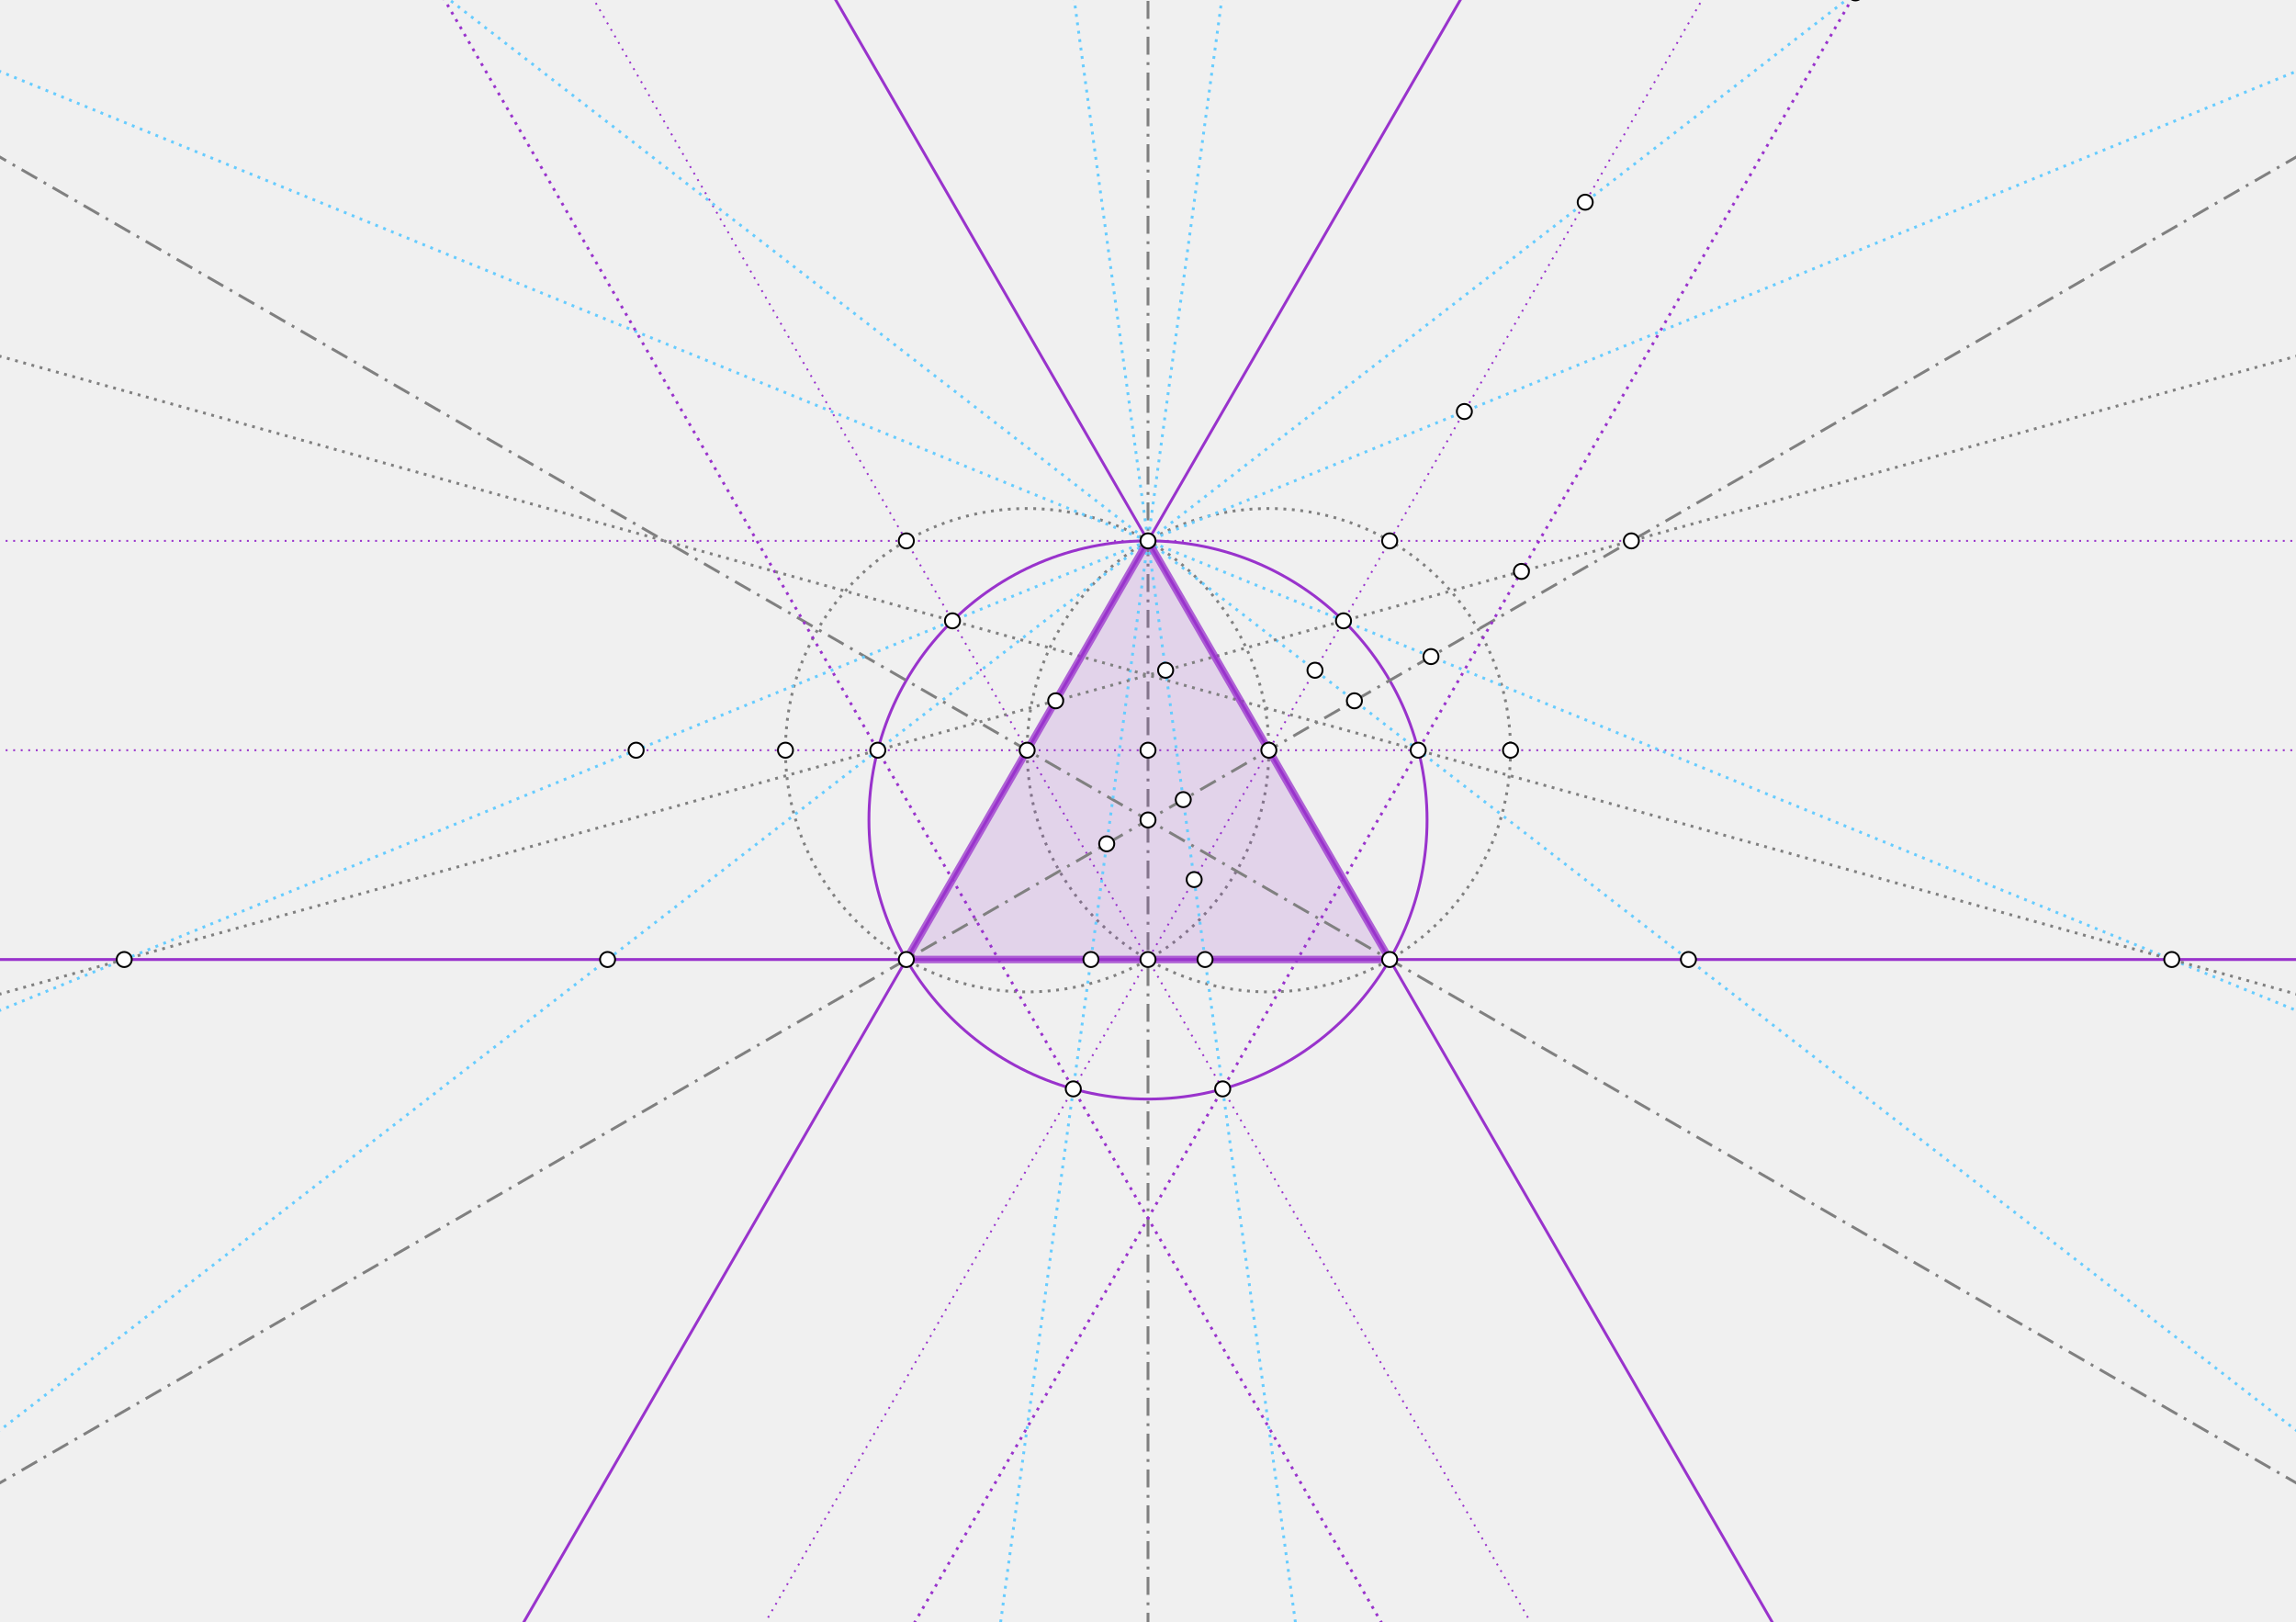
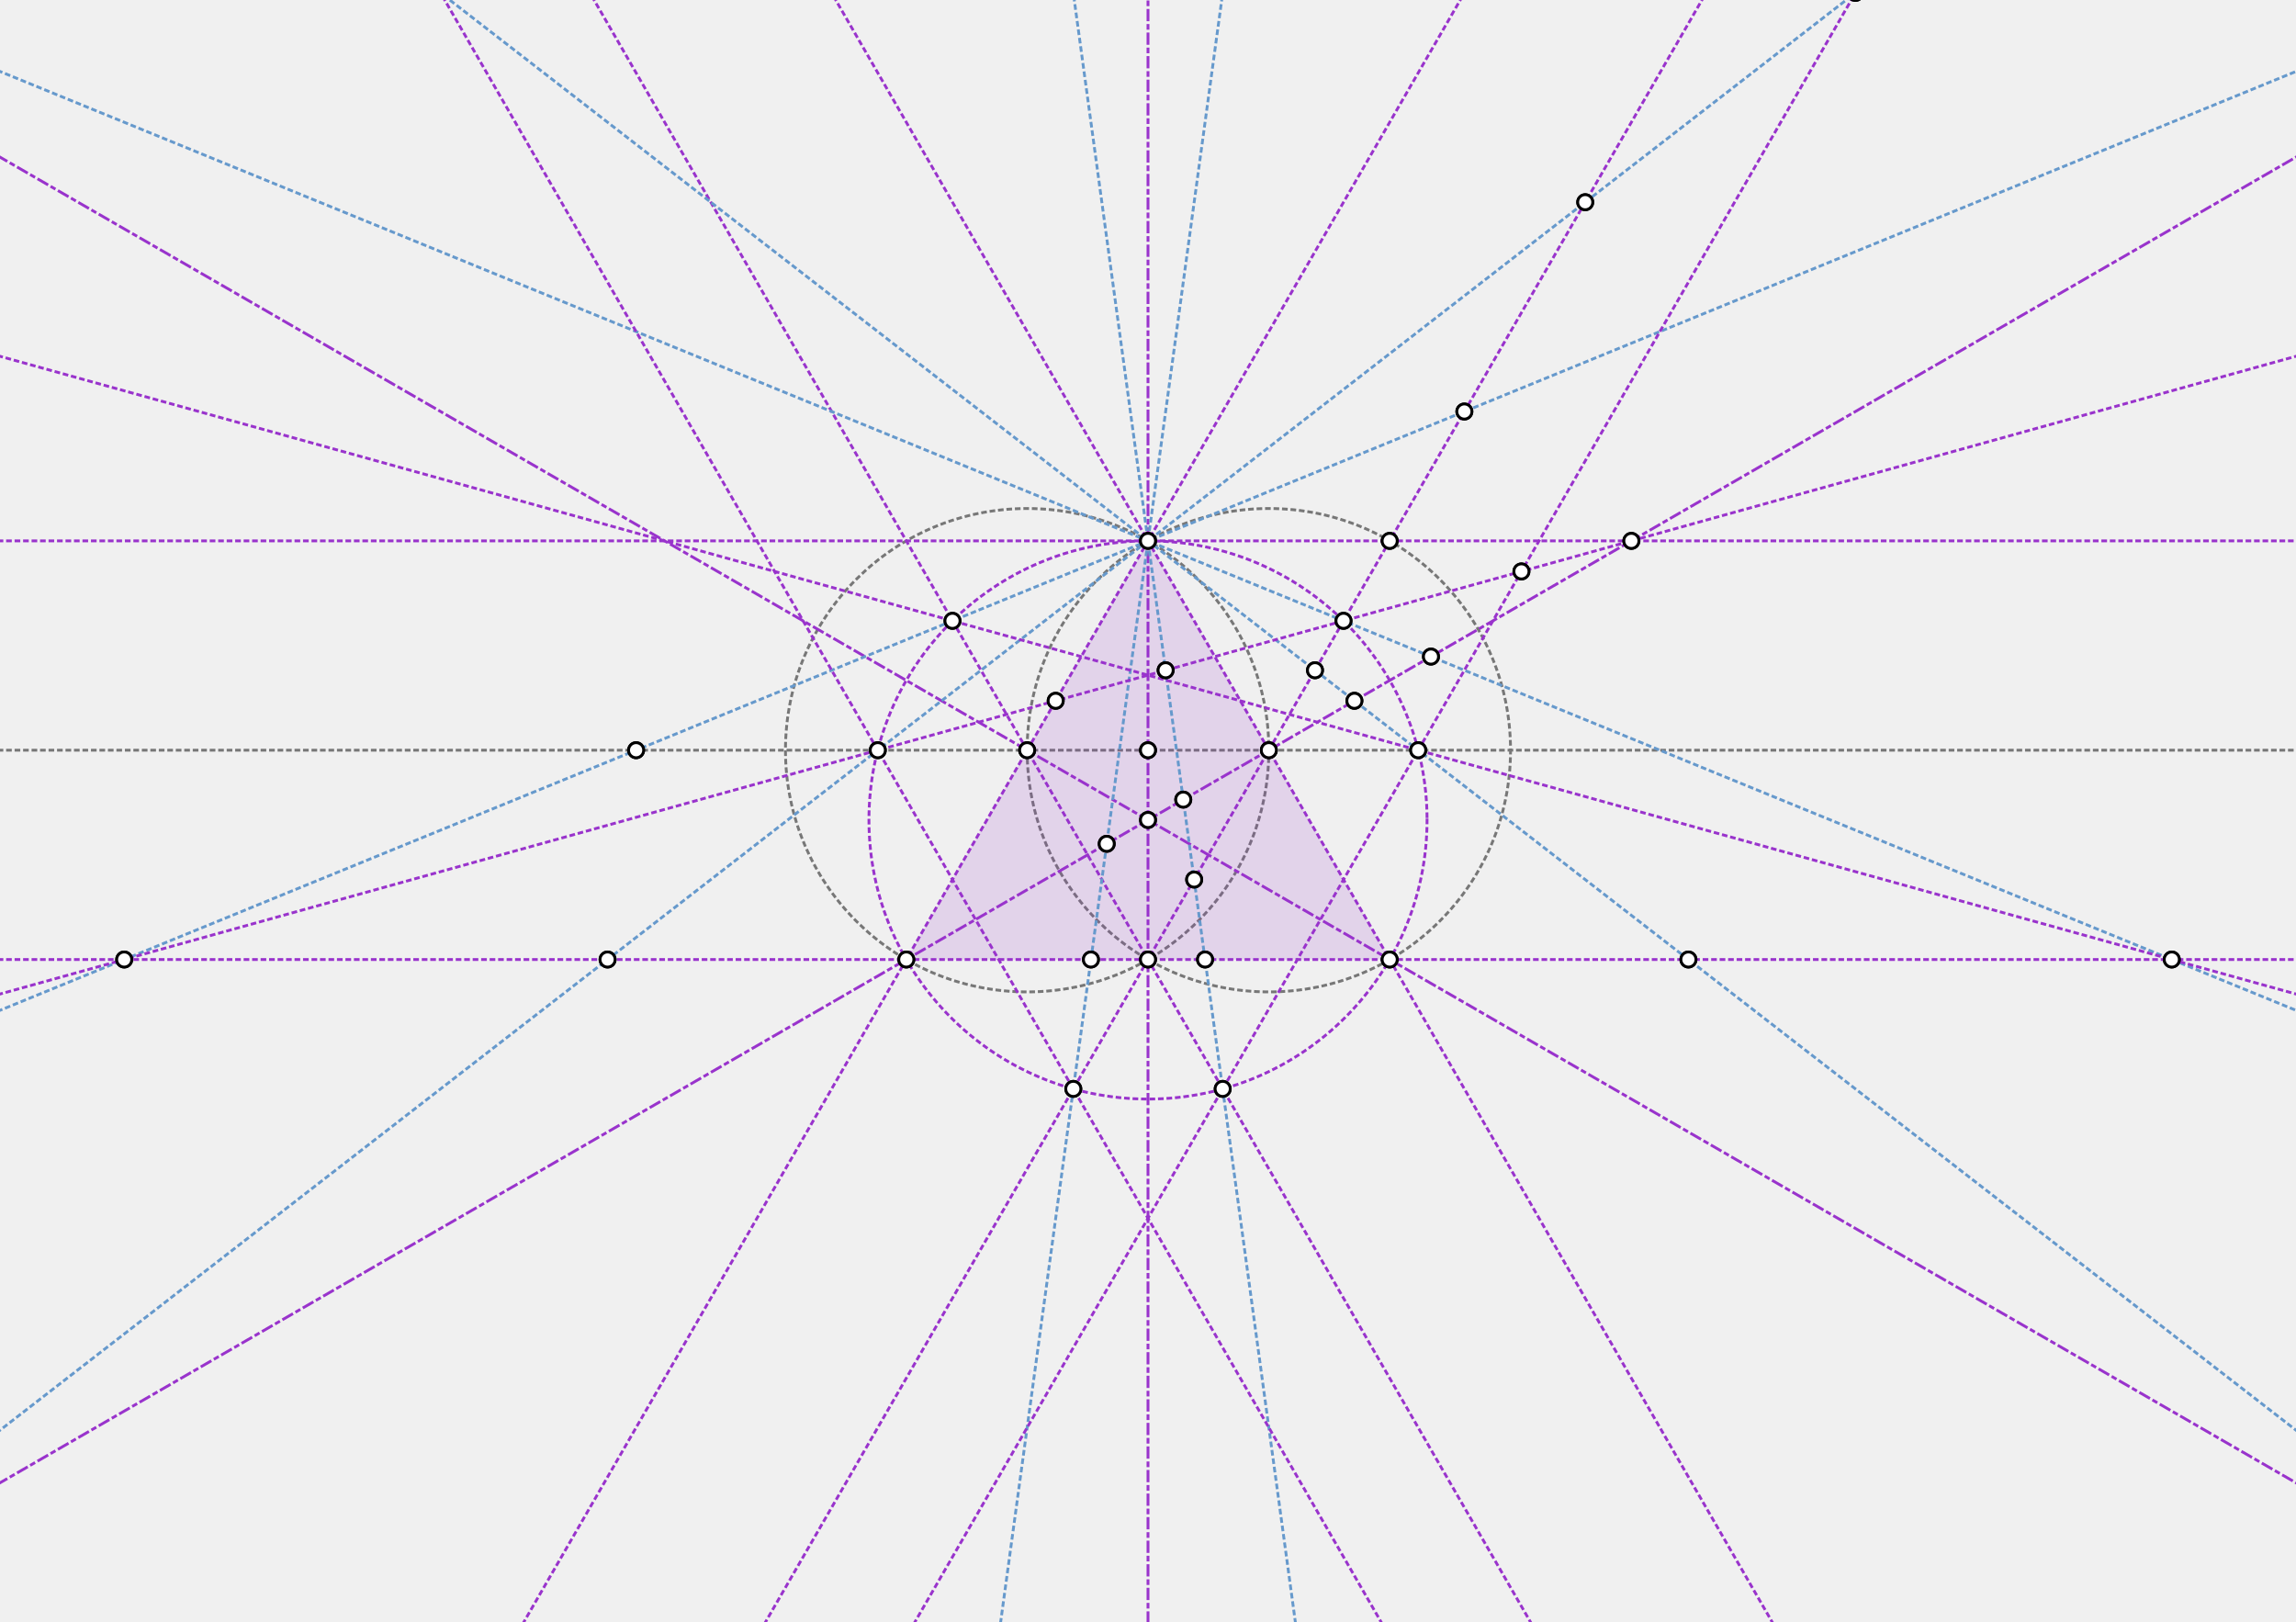
<svg xmlns="http://www.w3.org/2000/svg" version="1.1" baseProfile="full" x="0px" y="0px" width="1218px" height="860px" viewBox="0 0 1218 860">
  <style>
- .point { stroke: black; stroke-width: 3; fill: white; }
- .line { stroke: #808080; stroke-width: 3; stroke-opacity: 0.3; stroke-linejoin: round; stroke-linecap: butt; } 
- .circle { stroke: #808080; stroke-width: 3; stroke-opacity: 0.3; stroke-linejoin: round; stroke-linecap: butt; fill: none; } 
- .polygon { stroke-width: 5; stroke-linejoin: round; stroke-linecap: butt; fill: none; } 
- .bisector { stroke-dasharray: 13, 5, 3, 5; }
- .secondary { stroke-dasharray: 3 5; } 
- .root3 { stroke: #93C; stroke-width: 5; fill: #93C; fill-opacity: 0.2; stroke-opacity: 0.7; } 
- .segment { stroke-width: 7; stroke-linecap: round; } 
+ .golden { stroke: #DA0; stroke-opacity: 0.4; fill: #DA0; } 
+ .selected { stroke: #69C; stroke-opacity: 0.4; fill: #69C; } 
+ .point { stroke: black; stroke-width: 1.5; fill: white; }
+ .point &gt; path:nth-child(1) { stroke: black;  fill: none; }
+ .point &gt; path:nth-child(2) { stroke: black; stroke-width: 1.5;  fill: white; }
+ .point.golden &gt; path:nth-child(1) { stroke-width: 12;   stroke: #DA0; stroke-opacity: 0.4; fill: #DA0;  }
+ .point.golden &gt; path:nth-child(2) { stroke: black; stroke-width: 1.5; stroke-opacity: 1; fill: white; }
+ .point.selected &gt; path:nth-child(1) { stroke-width: 12;   stroke: #69C; stroke-opacity: 0.4; fill: #DA0;  }
+ .point.selected &gt; path:nth-child(2) { stroke: black; stroke-width: 1.5; stroke-opacity: 1; fill: white; }
+ .line { stroke: #93C; stroke-width: 1.5; stroke-opacity: 1; stroke-dasharray: 1.5 3;  } 
+ .line.selected { stroke: #69C; }
+ .line.highlight { stroke-dasharray: none; stroke-width: 3; }
+ .circle {fill: none; stroke: #93C; stroke-width: 1.5; stroke-opacity: 1; stroke-dasharray: 1.5 3; }
+ .polygon { stroke-width: 5; stroke-linejoin: round;  fill: #93C; fill-opacity: .1; } 
+ .bisector { stroke-dasharray: 1.5, 3, 5, 3; }
+ .segment {} 
+ .segment.golden &gt; path:nth-child(2) { stroke: none;  }
.a { stroke-width: 4; } 
.b { stroke-width: 8; } 
.c { stroke-width: 12; } 
.d { stroke-width: 16; } 
- .golden { stroke: #DA0; stroke-opacity: 0.4; fill: #DA0; } 
- .point.golden { stroke-width: 12; fill: black; }
+ #base .circle { stroke: #777; }
+ #base .line { stroke: #777; }
  </style>
  <g stroke-linejoin="miter" stroke-dashoffset="0" stroke-dasharray="none" stroke-width="1" stroke-miterlimit="10.000" stroke-linecap="square">
    <g id="misc" />
-     <g id="layer0">
-       <g stroke-linejoin="round" stroke-dasharray="1.5,3" stroke-width="1.5" stroke-linecap="butt" fill="none" stroke-opacity="1" stroke="#808080">
+     <g id="base">
+       <g class="circle">
        <path d="M 673.11 397.95 C 673.11 468.76 615.70 526.16 544.89 526.16 C 474.09 526.16 416.68 468.76 416.68 397.95 C 416.68 327.14 474.09 269.74 544.89 269.74 C 615.70 269.74 673.11 327.14 673.11 397.95 z" />
      </g>
-       <g stroke-linejoin="round" stroke-dasharray="1.5,3" stroke-width="1.5" stroke-linecap="butt" fill="none" stroke-opacity="1" stroke="#808080">
+       <g class="circle">
        <path d="M 801.32 397.95 C 801.32 468.76 743.91 526.16 673.11 526.16 C 602.30 526.16 544.89 468.76 544.89 397.95 C 544.89 327.14 602.30 269.74 673.11 269.74 C 743.91 269.74 801.32 327.14 801.32 397.95 z" />
      </g>
-       <g stroke-linejoin="round" stroke-dasharray="1,3" stroke-linecap="butt" fill="none" stroke-opacity="1" stroke="#93C">
+       <g class="line">
        <path d="M -5 397.95 L 1223.0 397.95" />
      </g>
-       <g stroke-linejoin="round" stroke-dasharray="9.5,4,1.5,4" stroke-width="1.5" stroke-linecap="butt" fill="none" stroke-opacity="1" stroke="#808080">
+     </g>
+     <g id="main">
+       <g class="line bisector">
        <path d="M 609.00 865.00 L 609.00 -5" />
      </g>
-       <g stroke-linejoin="round" stroke-dasharray="1,3" stroke-linecap="butt" fill="none" stroke-opacity="1" stroke="#93C">
+       <g class="line">
        <path d="M 814.55 865.00 L 312.25 -5" />
      </g>
-       <g stroke-linejoin="round" stroke-dasharray="1,3" stroke-linecap="butt" fill="none" stroke-opacity="1" stroke="#93C">
+       <g class="line">
        <path d="M 403.45 865.00 L 905.75 -5" />
      </g>
-       <g stroke-linejoin="round" stroke-dasharray="1,3" stroke-linecap="butt" fill="none" stroke-opacity="1" stroke="#93C">
+       <g class="line">
        <path d="M -5 286.91 L 1223.0 286.91" />
      </g>
    </g>
    <g id="layer1" />
    <g id="layer2" />
    <g id="layer3" />
    <g id="layer4" />
    <g id="layer5" />
    <g id="layer6" />
    <g id="layer7" />
    <g id="layer8">
      <g fill-opacity=".149" fill-rule="evenodd" stroke="none" fill="#93C">
        <path d="M 609.00 286.91 L 480.79 508.98 L 737.21 508.98 z" />
      </g>
-       <g stroke-linejoin="round" stroke-width="1.5" stroke-linecap="round" fill="none" stroke-opacity="1" stroke="#93C">
+       <g class="circle">
        <path d="M 757.04 434.96 C 757.04 516.72 690.76 583.00 609.00 583.00 C 527.24 583.00 460.96 516.72 460.96 434.96 C 460.96 353.20 527.24 286.91 609.00 286.91 C 690.76 286.91 757.04 353.20 757.04 434.96 z" />
      </g>
-       <g stroke-linejoin="round" stroke-width="1.5" stroke-linecap="round" fill="none" stroke-opacity="1" stroke="#93C">
+       <g class="line">
        <path d="M 275.24 865.00 L 777.54 -5" />
      </g>
-       <g stroke-linejoin="round" stroke-width="1.5" stroke-linecap="round" fill="none" stroke-opacity="1" stroke="#93C">
+       <g class="line">
        <path d="M 942.76 865.00 L 440.46 -5" />
      </g>
-       <g stroke-linejoin="round" stroke-width="1.5" stroke-linecap="round" fill="none" stroke-opacity="1" stroke="#93C">
+       <g class="line">
        <path d="M -5 508.98 L 1223.0 508.98" />
      </g>
-       <g stroke-linejoin="round" stroke-dasharray="9.5,4,1.5,4" stroke-width="1.5" stroke-linecap="butt" fill="none" stroke-opacity="1" stroke="#808080">
+       <g class="line bisector">
        <path d="M -5 789.45 L 1223.0 80.465" />
      </g>
-       <g stroke-linejoin="round" stroke-dasharray="9.5,4,1.5,4" stroke-width="1.5" stroke-linecap="butt" fill="none" stroke-opacity="1" stroke="#808080">
+       <g class="line bisector">
        <path d="M -5 80.465 L 1223.0 789.45" />
      </g>
-       <g stroke-linejoin="round" stroke-dasharray="1.5,3" stroke-width="1.5" stroke-linecap="butt" fill="none" stroke-opacity="1" stroke="#66ccff">
+       <g class="line selected">
        <path d="M -5 537.97 L 1223.0 35.860" />
      </g>
-       <g stroke-linejoin="round" stroke-dasharray="1.5,3" stroke-width="1.5" stroke-linecap="butt" fill="none" stroke-opacity="1" stroke="#66ccff">
+       <g class="line selected">
        <path d="M -5 762.52 L 985.86 -5" />
      </g>
-       <g stroke-linejoin="round" stroke-dasharray="1.5,3" stroke-width="1.5" stroke-linecap="butt" fill="none" stroke-opacity="1" stroke="#66ccff">
+       <g class="line selected">
        <path d="M 530.21 865.00 L 648.79 -5" />
      </g>
-       <g stroke-linejoin="round" stroke-dasharray="1.5,3" stroke-width="1.5" stroke-linecap="butt" fill="none" stroke-opacity="1" stroke="#66ccff">
+       <g class="line selected">
        <path d="M 687.79 865.00 L 569.21 -5" />
      </g>
-       <g stroke-linejoin="round" stroke-dasharray="1.5,3" stroke-width="1.5" stroke-linecap="butt" fill="none" stroke-opacity="1" stroke="#66ccff">
+       <g class="line selected">
        <path d="M 232.14 -5 L 1223.0 762.52" />
      </g>
-       <g stroke-linejoin="round" stroke-dasharray="1.5,3" stroke-width="1.5" stroke-linecap="butt" fill="none" stroke-opacity="1" stroke="#66ccff">
+       <g class="line selected">
        <path d="M -5 35.860 L 1223.0 537.97" />
      </g>
-       <g stroke-linejoin="round" stroke-dasharray="1.5,3" stroke-width="1.5" stroke-linecap="butt" fill="none" stroke-opacity="1" stroke="#93C">
+       <g class="line">
        <path d="M 735.31 865.00 L 233.01 -5" />
      </g>
-       <g stroke-linejoin="round" stroke-dasharray="1.5,3" stroke-width="1.5" stroke-linecap="butt" fill="none" stroke-opacity="1" stroke="#93C">
+       <g class="line">
        <path d="M 482.69 865.00 L 984.99 -5" />
      </g>
-       <g stroke-linejoin="round" stroke-dasharray="1.5,3" stroke-width="1.5" stroke-linecap="butt" fill="none" stroke-opacity="1" stroke="#808080">
+       <g class="line">
        <path d="M -5 187.60 L 1223.0 528.67" />
      </g>
-       <g stroke-linejoin="round" stroke-dasharray="1.5,3" stroke-width="1.5" stroke-linecap="butt" fill="none" stroke-opacity="1" stroke="#808080">
+       <g class="line">
        <path d="M -5 528.67 L 1223.0 187.60" />
      </g>
-       <g stroke-linejoin="round" stroke-width="4" stroke-linecap="round" fill="none" stroke-opacity=".749" stroke="#93C">
-         <path d="M 609.00 286.91 L 480.79 508.98" />
-       </g>
-       <g stroke-linejoin="round" stroke-width="4" stroke-linecap="round" fill="none" stroke-opacity=".749" stroke="#93C">
-         <path d="M 480.79 508.98 L 737.21 508.98" />
-       </g>
-       <g stroke-linejoin="round" stroke-width="4" stroke-linecap="round" fill="none" stroke-opacity=".749" stroke="#93C">
-         <path d="M 737.21 508.98 L 609.00 286.91" />
-       </g>
-       <g fill-opacity="1" fill-rule="nonzero" stroke="none" fill="#ffffff">
+       <g class="point">
        <path d="M 844.94 107.26 C 844.94 109.47 843.14 111.26 840.94 111.26 C 838.73 111.26 836.94 109.47 836.94 107.26 C 836.94 105.05 838.73 103.26 840.94 103.26 C 843.14 103.26 844.94 105.05 844.94 107.26 z" />
-       </g>
-       <g stroke-linejoin="round" stroke-linecap="round" fill="none" stroke-opacity="1" stroke="#000000">
        <path d="M 844.94 107.26 C 844.94 109.47 843.14 111.26 840.94 111.26 C 838.73 111.26 836.94 109.47 836.94 107.26 C 836.94 105.05 838.73 103.26 840.94 103.26 C 843.14 103.26 844.94 105.05 844.94 107.26 z" />
      </g>
-       <g fill-opacity="1" fill-rule="nonzero" stroke="none" fill="#ffffff">
+       <g class="point">
        <path d="M 780.83 218.29 C 780.83 220.50 779.04 222.29 776.83 222.29 C 774.62 222.29 772.83 220.50 772.83 218.29 C 772.83 216.08 774.62 214.29 776.83 214.29 C 779.04 214.29 780.83 216.08 780.83 218.29 z" />
-       </g>
-       <g stroke-linejoin="round" stroke-linecap="round" fill="none" stroke-opacity="1" stroke="#000000">
        <path d="M 780.83 218.29 C 780.83 220.50 779.04 222.29 776.83 222.29 C 774.62 222.29 772.83 220.50 772.83 218.29 C 772.83 216.08 774.62 214.29 776.83 214.29 C 779.04 214.29 780.83 216.08 780.83 218.29 z" />
      </g>
-       <g fill-opacity="1" fill-rule="nonzero" stroke="none" fill="#ffffff">
+       <g class="point">
        <path d="M 701.59 355.54 C 701.59 357.75 699.80 359.54 697.59 359.54 C 695.38 359.54 693.59 357.75 693.59 355.54 C 693.59 353.33 695.38 351.54 697.59 351.54 C 699.80 351.54 701.59 353.33 701.59 355.54 z" />
-       </g>
-       <g stroke-linejoin="round" stroke-linecap="round" fill="none" stroke-opacity="1" stroke="#000000">
        <path d="M 701.59 355.54 C 701.59 357.75 699.80 359.54 697.59 359.54 C 695.38 359.54 693.59 357.75 693.59 355.54 C 693.59 353.33 695.38 351.54 697.59 351.54 C 699.80 351.54 701.59 353.33 701.59 355.54 z" />
      </g>
-       <g fill-opacity="1" fill-rule="nonzero" stroke="none" fill="#ffffff">
+       <g class="point">
        <path d="M 637.49 466.57 C 637.49 468.78 635.70 470.57 633.49 470.57 C 631.28 470.57 629.49 468.78 629.49 466.57 C 629.49 464.36 631.28 462.57 633.49 462.57 C 635.70 462.57 637.49 464.36 637.49 466.57 z" />
-       </g>
-       <g stroke-linejoin="round" stroke-linecap="round" fill="none" stroke-opacity="1" stroke="#000000">
        <path d="M 637.49 466.57 C 637.49 468.78 635.70 470.57 633.49 470.57 C 631.28 470.57 629.49 468.78 629.49 466.57 C 629.49 464.36 631.28 462.57 633.49 462.57 C 635.70 462.57 637.49 464.36 637.49 466.57 z" />
      </g>
-       <g fill-opacity="1" fill-rule="nonzero" stroke="none" fill="#ffffff">
+       <g class="point">
        <path d="M 591.10 447.60 C 591.10 449.81 589.31 451.60 587.10 451.60 C 584.89 451.60 583.10 449.81 583.10 447.60 C 583.10 445.39 584.89 443.60 587.10 443.60 C 589.31 443.60 591.10 445.39 591.10 447.60 z" />
-       </g>
-       <g stroke-linejoin="round" stroke-linecap="round" fill="none" stroke-opacity="1" stroke="#000000">
        <path d="M 591.10 447.60 C 591.10 449.81 589.31 451.60 587.10 451.60 C 584.89 451.60 583.10 449.81 583.10 447.60 C 583.10 445.39 584.89 443.60 587.10 443.60 C 589.31 443.60 591.10 445.39 591.10 447.60 z" />
      </g>
-       <g fill-opacity="1" fill-rule="nonzero" stroke="none" fill="#ffffff">
+       <g class="point">
        <path d="M 631.71 424.16 C 631.71 426.37 629.91 428.16 627.71 428.16 C 625.50 428.16 623.71 426.37 623.71 424.16 C 623.71 421.95 625.50 420.16 627.71 420.16 C 629.91 420.16 631.71 421.95 631.71 424.16 z" />
-       </g>
-       <g stroke-linejoin="round" stroke-linecap="round" fill="none" stroke-opacity="1" stroke="#000000">
        <path d="M 631.71 424.16 C 631.71 426.37 629.91 428.16 627.71 428.16 C 625.50 428.16 623.71 426.37 623.71 424.16 C 623.71 421.95 625.50 420.16 627.71 420.16 C 629.91 420.16 631.71 421.95 631.71 424.16 z" />
      </g>
-       <g fill-opacity="1" fill-rule="nonzero" stroke="none" fill="#ffffff">
+       <g class="point">
        <path d="M 722.50 371.74 C 722.50 373.95 720.71 375.74 718.50 375.74 C 716.30 375.74 714.50 373.95 714.50 371.74 C 714.50 369.53 716.30 367.74 718.50 367.74 C 720.71 367.74 722.50 369.53 722.50 371.74 z" />
-       </g>
-       <g stroke-linejoin="round" stroke-linecap="round" fill="none" stroke-opacity="1" stroke="#000000">
        <path d="M 722.50 371.74 C 722.50 373.95 720.71 375.74 718.50 375.74 C 716.30 375.74 714.50 373.95 714.50 371.74 C 714.50 369.53 716.30 367.74 718.50 367.74 C 720.71 367.74 722.50 369.53 722.50 371.74 z" />
      </g>
-       <g fill-opacity="1" fill-rule="nonzero" stroke="none" fill="#ffffff">
+       <g class="point">
        <path d="M 763.11 348.29 C 763.11 350.50 761.32 352.29 759.11 352.29 C 756.90 352.29 755.11 350.50 755.11 348.29 C 755.11 346.08 756.90 344.29 759.11 344.29 C 761.32 344.29 763.11 346.08 763.11 348.29 z" />
-       </g>
-       <g stroke-linejoin="round" stroke-linecap="round" fill="none" stroke-opacity="1" stroke="#000000">
        <path d="M 763.11 348.29 C 763.11 350.50 761.32 352.29 759.11 352.29 C 756.90 352.29 755.11 350.50 755.11 348.29 C 755.11 346.08 756.90 344.29 759.11 344.29 C 761.32 344.29 763.11 346.08 763.11 348.29 z" />
      </g>
-       <g fill-opacity="1" fill-rule="nonzero" stroke="none" fill="#ffffff">
+       <g class="point">
        <path d="M 869.42 286.91 C 869.42 289.12 867.63 290.91 865.42 290.91 C 863.21 290.91 861.42 289.12 861.42 286.91 C 861.42 284.70 863.21 282.91 865.42 282.91 C 867.63 282.91 869.42 284.70 869.42 286.91 z" />
-       </g>
-       <g stroke-linejoin="round" stroke-linecap="round" fill="none" stroke-opacity="1" stroke="#000000">
        <path d="M 869.42 286.91 C 869.42 289.12 867.63 290.91 865.42 290.91 C 863.21 290.91 861.42 289.12 861.42 286.91 C 861.42 284.70 863.21 282.91 865.42 282.91 C 867.63 282.91 869.42 284.70 869.42 286.91 z" />
      </g>
-       <g fill-opacity="1" fill-rule="nonzero" stroke="none" fill="#ffffff">
+       <g class="point">
        <path d="M 622.35 355.54 C 622.35 357.75 620.56 359.54 618.35 359.54 C 616.14 359.54 614.35 357.75 614.35 355.54 C 614.35 353.33 616.14 351.54 618.35 351.54 C 620.56 351.54 622.35 353.33 622.35 355.54 z" />
-       </g>
-       <g stroke-linejoin="round" stroke-linecap="round" fill="none" stroke-opacity="1" stroke="#000000">
        <path d="M 622.35 355.54 C 622.35 357.75 620.56 359.54 618.35 359.54 C 616.14 359.54 614.35 357.75 614.35 355.54 C 614.35 353.33 616.14 351.54 618.35 351.54 C 620.56 351.54 622.35 353.33 622.35 355.54 z" />
      </g>
-       <g fill-opacity="1" fill-rule="nonzero" stroke="none" fill="#ffffff">
+       <g class="point">
        <path d="M 564.03 371.74 C 564.03 373.95 562.24 375.74 560.03 375.74 C 557.82 375.74 556.03 373.95 556.03 371.74 C 556.03 369.53 557.82 367.74 560.03 367.74 C 562.24 367.74 564.03 369.53 564.03 371.74 z" />
-       </g>
-       <g stroke-linejoin="round" stroke-linecap="round" fill="none" stroke-opacity="1" stroke="#000000">
        <path d="M 564.03 371.74 C 564.03 373.95 562.24 375.74 560.03 375.74 C 557.82 375.74 556.03 373.95 556.03 371.74 C 556.03 369.53 557.82 367.74 560.03 367.74 C 562.24 367.74 564.03 369.53 564.03 371.74 z" />
      </g>
-       <g fill-opacity="1" fill-rule="nonzero" stroke="none" fill="#ffffff">
+       <g class="point">
        <path d="M 811.10 303.11 C 811.10 305.32 809.31 307.11 807.10 307.11 C 804.89 307.11 803.10 305.32 803.10 303.11 C 803.10 300.90 804.89 299.11 807.10 299.11 C 809.31 299.11 811.10 300.90 811.10 303.11 z" />
-       </g>
-       <g stroke-linejoin="round" stroke-linecap="round" fill="none" stroke-opacity="1" stroke="#000000">
        <path d="M 811.10 303.11 C 811.10 305.32 809.31 307.11 807.10 307.11 C 804.89 307.11 803.10 305.32 803.10 303.11 C 803.10 300.90 804.89 299.11 807.10 299.11 C 809.31 299.11 811.10 300.90 811.10 303.11 z" />
      </g>
-       <g fill-opacity="1" fill-rule="nonzero" stroke="none" fill="#ffffff">
+       <g class="point">
        <path d="M 341.45 397.95 C 341.45 400.16 339.65 401.95 337.45 401.95 C 335.24 401.95 333.45 400.16 333.45 397.95 C 333.45 395.74 335.24 393.95 337.45 393.95 C 339.65 393.95 341.45 395.74 341.45 397.95 z" />
-       </g>
-       <g stroke-linejoin="round" stroke-linecap="round" fill="none" stroke-opacity="1" stroke="#000000">
        <path d="M 341.45 397.95 C 341.45 400.16 339.65 401.95 337.45 401.95 C 335.24 401.95 333.45 400.16 333.45 397.95 C 333.45 395.74 335.24 393.95 337.45 393.95 C 339.65 393.95 341.45 395.74 341.45 397.95 z" />
      </g>
-       <g fill-opacity="1" fill-rule="nonzero" stroke="none" fill="#ffffff">
+       <g class="point">
        <path d="M 988.28 -3.776 C 988.28 -1.567 986.49 .224 984.28 .224 C 982.07 .224 980.28 -1.567 980.28 -3.776 C 980.28 -5.985 982.07 -7.776 984.28 -7.776 C 986.49 -7.776 988.28 -5.985 988.28 -3.776 z" />
-       </g>
-       <g stroke-linejoin="round" stroke-linecap="round" fill="none" stroke-opacity="1" stroke="#000000">
        <path d="M 988.28 -3.776 C 988.28 -1.567 986.49 .224 984.28 .224 C 982.07 .224 980.28 -1.567 980.28 -3.776 C 980.28 -5.985 982.07 -7.776 984.28 -7.776 C 986.49 -7.776 988.28 -5.985 988.28 -3.776 z" />
      </g>
    </g>
    <g id="layer9">
-       <g fill-opacity="1" fill-rule="nonzero" stroke="none" fill="#ffffff">
+       <g class="point">
        <path d="M 548.89 397.95 C 548.89 400.16 547.10 401.95 544.89 401.95 C 542.69 401.95 540.89 400.16 540.89 397.95 C 540.89 395.74 542.69 393.95 544.89 393.95 C 547.10 393.95 548.89 395.74 548.89 397.95 z" />
-       </g>
-       <g stroke-linejoin="round" stroke-linecap="round" fill="none" stroke-opacity="1" stroke="#000000">
        <path d="M 548.89 397.95 C 548.89 400.16 547.10 401.95 544.89 401.95 C 542.69 401.95 540.89 400.16 540.89 397.95 C 540.89 395.74 542.69 393.95 544.89 393.95 C 547.10 393.95 548.89 395.74 548.89 397.95 z" />
      </g>
-       <g fill-opacity="1" fill-rule="nonzero" stroke="none" fill="#ffffff">
+       <g class="point">
        <path d="M 677.11 397.95 C 677.11 400.16 675.31 401.95 673.11 401.95 C 670.90 401.95 669.11 400.16 669.11 397.95 C 669.11 395.74 670.90 393.95 673.11 393.95 C 675.31 393.95 677.11 395.74 677.11 397.95 z" />
-       </g>
-       <g stroke-linejoin="round" stroke-linecap="round" fill="none" stroke-opacity="1" stroke="#000000">
        <path d="M 677.11 397.95 C 677.11 400.16 675.31 401.95 673.11 401.95 C 670.90 401.95 669.11 400.16 669.11 397.95 C 669.11 395.74 670.90 393.95 673.11 393.95 C 675.31 393.95 677.11 395.74 677.11 397.95 z" />
      </g>
-       <g fill-opacity="1" fill-rule="nonzero" stroke="none" fill="#ffffff">
+       <g class="point">
        <path d="M 613.00 286.91 C 613.00 289.12 611.21 290.91 609.00 290.91 C 606.79 290.91 605.00 289.12 605.00 286.91 C 605.00 284.70 606.79 282.91 609.00 282.91 C 611.21 282.91 613.00 284.70 613.00 286.91 z" />
-       </g>
-       <g stroke-linejoin="round" stroke-linecap="round" fill="none" stroke-opacity="1" stroke="#000000">
        <path d="M 613.00 286.91 C 613.00 289.12 611.21 290.91 609.00 290.91 C 606.79 290.91 605.00 289.12 605.00 286.91 C 605.00 284.70 606.79 282.91 609.00 282.91 C 611.21 282.91 613.00 284.70 613.00 286.91 z" />
      </g>
-       <g fill-opacity="1" fill-rule="nonzero" stroke="none" fill="#ffffff">
+       <g class="point">
        <path d="M 613.00 508.98 C 613.00 511.19 611.21 512.98 609.00 512.98 C 606.79 512.98 605.00 511.19 605.00 508.98 C 605.00 506.77 606.79 504.98 609.00 504.98 C 611.21 504.98 613.00 506.77 613.00 508.98 z" />
-       </g>
-       <g stroke-linejoin="round" stroke-linecap="round" fill="none" stroke-opacity="1" stroke="#000000">
        <path d="M 613.00 508.98 C 613.00 511.19 611.21 512.98 609.00 512.98 C 606.79 512.98 605.00 511.19 605.00 508.98 C 605.00 506.77 606.79 504.98 609.00 504.98 C 611.21 504.98 613.00 506.77 613.00 508.98 z" />
      </g>
-       <g fill-opacity="1" fill-rule="nonzero" stroke="none" fill="#ffffff">
+       <g class="point">
        <path d="M 613.00 397.95 C 613.00 400.16 611.21 401.95 609.00 401.95 C 606.79 401.95 605.00 400.16 605.00 397.95 C 605.00 395.74 606.79 393.95 609.00 393.95 C 611.21 393.95 613.00 395.74 613.00 397.95 z" />
-       </g>
-       <g stroke-linejoin="round" stroke-linecap="round" fill="none" stroke-opacity="1" stroke="#000000">
        <path d="M 613.00 397.95 C 613.00 400.16 611.21 401.95 609.00 401.95 C 606.79 401.95 605.00 400.16 605.00 397.95 C 605.00 395.74 606.79 393.95 609.00 393.95 C 611.21 393.95 613.00 395.74 613.00 397.95 z" />
      </g>
-       <g fill-opacity="1" fill-rule="nonzero" stroke="none" fill="#ffffff">
-         <path d="M 420.68 397.95 C 420.68 400.16 418.89 401.95 416.68 401.95 C 414.48 401.95 412.68 400.16 412.68 397.95 C 412.68 395.74 414.48 393.95 416.68 393.95 C 418.89 393.95 420.68 395.74 420.68 397.95 z" />
-       </g>
-       <g stroke-linejoin="round" stroke-linecap="round" fill="none" stroke-opacity="1" stroke="#000000">
-         <path d="M 420.68 397.95 C 420.68 400.16 418.89 401.95 416.68 401.95 C 414.48 401.95 412.68 400.16 412.68 397.95 C 412.68 395.74 414.48 393.95 416.68 393.95 C 418.89 393.95 420.68 395.74 420.68 397.95 z" />
-       </g>
-       <g fill-opacity="1" fill-rule="nonzero" stroke="none" fill="#ffffff">
-         <path d="M 805.32 397.95 C 805.32 400.16 803.52 401.95 801.32 401.95 C 799.11 401.95 797.32 400.16 797.32 397.95 C 797.32 395.74 799.11 393.95 801.32 393.95 C 803.52 393.95 805.32 395.74 805.32 397.95 z" />
-       </g>
-       <g stroke-linejoin="round" stroke-linecap="round" fill="none" stroke-opacity="1" stroke="#000000">
-         <path d="M 805.32 397.95 C 805.32 400.16 803.52 401.95 801.32 401.95 C 799.11 401.95 797.32 400.16 797.32 397.95 C 797.32 395.74 799.11 393.95 801.32 393.95 C 803.52 393.95 805.32 395.74 805.32 397.95 z" />
-       </g>
-       <g fill-opacity="1" fill-rule="nonzero" stroke="none" fill="#ffffff">
-         <path d="M 484.79 286.91 C 484.79 289.12 483.00 290.91 480.79 290.91 C 478.58 290.91 476.79 289.12 476.79 286.91 C 476.79 284.70 478.58 282.91 480.79 282.91 C 483.00 282.91 484.79 284.70 484.79 286.91 z" />
-       </g>
-       <g stroke-linejoin="round" stroke-linecap="round" fill="none" stroke-opacity="1" stroke="#000000">
-         <path d="M 484.79 286.91 C 484.79 289.12 483.00 290.91 480.79 290.91 C 478.58 290.91 476.79 289.12 476.79 286.91 C 476.79 284.70 478.58 282.91 480.79 282.91 C 483.00 282.91 484.79 284.70 484.79 286.91 z" />
-       </g>
-       <g fill-opacity="1" fill-rule="nonzero" stroke="none" fill="#ffffff">
+       <g class="point">
        <path d="M 741.21 286.91 C 741.21 289.12 739.42 290.91 737.21 290.91 C 735.00 290.91 733.21 289.12 733.21 286.91 C 733.21 284.70 735.00 282.91 737.21 282.91 C 739.42 282.91 741.21 284.70 741.21 286.91 z" />
-       </g>
-       <g stroke-linejoin="round" stroke-linecap="round" fill="none" stroke-opacity="1" stroke="#000000">
        <path d="M 741.21 286.91 C 741.21 289.12 739.42 290.91 737.21 290.91 C 735.00 290.91 733.21 289.12 733.21 286.91 C 733.21 284.70 735.00 282.91 737.21 282.91 C 739.42 282.91 741.21 284.70 741.21 286.91 z" />
      </g>
-       <g fill-opacity="1" fill-rule="nonzero" stroke="none" fill="#ffffff">
+       <g class="point">
        <path d="M 484.79 508.98 C 484.79 511.19 483.00 512.98 480.79 512.98 C 478.58 512.98 476.79 511.19 476.79 508.98 C 476.79 506.77 478.58 504.98 480.79 504.98 C 483.00 504.98 484.79 506.77 484.79 508.98 z" />
-       </g>
-       <g stroke-linejoin="round" stroke-linecap="round" fill="none" stroke-opacity="1" stroke="#000000">
        <path d="M 484.79 508.98 C 484.79 511.19 483.00 512.98 480.79 512.98 C 478.58 512.98 476.79 511.19 476.79 508.98 C 476.79 506.77 478.58 504.98 480.79 504.98 C 483.00 504.98 484.79 506.77 484.79 508.98 z" />
      </g>
-       <g fill-opacity="1" fill-rule="nonzero" stroke="none" fill="#ffffff">
+       <g class="point">
        <path d="M 741.21 508.98 C 741.21 511.19 739.42 512.98 737.21 512.98 C 735.00 512.98 733.21 511.19 733.21 508.98 C 733.21 506.77 735.00 504.98 737.21 504.98 C 739.42 504.98 741.21 506.77 741.21 508.98 z" />
-       </g>
-       <g stroke-linejoin="round" stroke-linecap="round" fill="none" stroke-opacity="1" stroke="#000000">
        <path d="M 741.21 508.98 C 741.21 511.19 739.42 512.98 737.21 512.98 C 735.00 512.98 733.21 511.19 733.21 508.98 C 733.21 506.77 735.00 504.98 737.21 504.98 C 739.42 504.98 741.21 506.77 741.21 508.98 z" />
      </g>
-       <g fill-opacity="1" fill-rule="nonzero" stroke="none" fill="#ffffff">
+       <g class="point">
        <path d="M 613.00 434.96 C 613.00 437.17 611.21 438.96 609.00 438.96 C 606.79 438.96 605.00 437.17 605.00 434.96 C 605.00 432.75 606.79 430.96 609.00 430.96 C 611.21 430.96 613.00 432.75 613.00 434.96 z" />
-       </g>
-       <g stroke-linejoin="round" stroke-linecap="round" fill="none" stroke-opacity="1" stroke="#000000">
        <path d="M 613.00 434.96 C 613.00 437.17 611.21 438.96 609.00 438.96 C 606.79 438.96 605.00 437.17 605.00 434.96 C 605.00 432.75 606.79 430.96 609.00 430.96 C 611.21 430.96 613.00 432.75 613.00 434.96 z" />
      </g>
-       <g fill-opacity="1" fill-rule="nonzero" stroke="none" fill="#ffffff">
+       <g class="point">
        <path d="M 469.66 397.95 C 469.66 400.16 467.87 401.95 465.66 401.95 C 463.45 401.95 461.66 400.16 461.66 397.95 C 461.66 395.74 463.45 393.95 465.66 393.95 C 467.87 393.95 469.66 395.74 469.66 397.95 z" />
-       </g>
-       <g stroke-linejoin="round" stroke-linecap="round" fill="none" stroke-opacity="1" stroke="#000000">
        <path d="M 469.66 397.95 C 469.66 400.16 467.87 401.95 465.66 401.95 C 463.45 401.95 461.66 400.16 461.66 397.95 C 461.66 395.74 463.45 393.95 465.66 393.95 C 467.87 393.95 469.66 395.74 469.66 397.95 z" />
      </g>
-       <g fill-opacity="1" fill-rule="nonzero" stroke="none" fill="#ffffff">
+       <g class="point">
        <path d="M 756.34 397.95 C 756.34 400.16 754.55 401.95 752.34 401.95 C 750.13 401.95 748.34 400.16 748.34 397.95 C 748.34 395.74 750.13 393.95 752.34 393.95 C 754.55 393.95 756.34 395.74 756.34 397.95 z" />
-       </g>
-       <g stroke-linejoin="round" stroke-linecap="round" fill="none" stroke-opacity="1" stroke="#000000">
        <path d="M 756.34 397.95 C 756.34 400.16 754.55 401.95 752.34 401.95 C 750.13 401.95 748.34 400.16 748.34 397.95 C 748.34 395.74 750.13 393.95 752.34 393.95 C 754.55 393.95 756.34 395.74 756.34 397.95 z" />
      </g>
-       <g fill-opacity="1" fill-rule="nonzero" stroke="none" fill="#ffffff">
+       <g class="point">
        <path d="M 509.28 329.32 C 509.28 331.53 507.48 333.32 505.28 333.32 C 503.07 333.32 501.28 331.53 501.28 329.32 C 501.28 327.12 503.07 325.32 505.28 325.32 C 507.48 325.32 509.28 327.12 509.28 329.32 z" />
-       </g>
-       <g stroke-linejoin="round" stroke-linecap="round" fill="none" stroke-opacity="1" stroke="#000000">
        <path d="M 509.28 329.32 C 509.28 331.53 507.48 333.32 505.28 333.32 C 503.07 333.32 501.28 331.53 501.28 329.32 C 501.28 327.12 503.07 325.32 505.28 325.32 C 507.48 325.32 509.28 327.12 509.28 329.32 z" />
      </g>
-       <g fill-opacity="1" fill-rule="nonzero" stroke="none" fill="#ffffff">
+       <g class="point">
        <path d="M 652.62 577.60 C 652.62 579.81 650.83 581.60 648.62 581.60 C 646.41 581.60 644.62 579.81 644.62 577.60 C 644.62 575.39 646.41 573.60 648.62 573.60 C 650.83 573.60 652.62 575.39 652.62 577.60 z" />
-       </g>
-       <g stroke-linejoin="round" stroke-linecap="round" fill="none" stroke-opacity="1" stroke="#000000">
        <path d="M 652.62 577.60 C 652.62 579.81 650.83 581.60 648.62 581.60 C 646.41 581.60 644.62 579.81 644.62 577.60 C 644.62 575.39 646.41 573.60 648.62 573.60 C 650.83 573.60 652.62 575.39 652.62 577.60 z" />
      </g>
-       <g fill-opacity="1" fill-rule="nonzero" stroke="none" fill="#ffffff">
+       <g class="point">
        <path d="M 716.72 329.32 C 716.72 331.53 714.93 333.32 712.72 333.32 C 710.52 333.32 708.72 331.53 708.72 329.32 C 708.72 327.12 710.52 325.32 712.72 325.32 C 714.93 325.32 716.72 327.12 716.72 329.32 z" />
-       </g>
-       <g stroke-linejoin="round" stroke-linecap="round" fill="none" stroke-opacity="1" stroke="#000000">
        <path d="M 716.72 329.32 C 716.72 331.53 714.93 333.32 712.72 333.32 C 710.52 333.32 708.72 331.53 708.72 329.32 C 708.72 327.12 710.52 325.32 712.72 325.32 C 714.93 325.32 716.72 327.12 716.72 329.32 z" />
      </g>
-       <g fill-opacity="1" fill-rule="nonzero" stroke="none" fill="#ffffff">
+       <g class="point">
        <path d="M 573.38 577.60 C 573.38 579.81 571.59 581.60 569.38 581.60 C 567.17 581.60 565.38 579.81 565.38 577.60 C 565.38 575.39 567.17 573.60 569.38 573.60 C 571.59 573.60 573.38 575.39 573.38 577.60 z" />
-       </g>
-       <g stroke-linejoin="round" stroke-linecap="round" fill="none" stroke-opacity="1" stroke="#000000">
        <path d="M 573.38 577.60 C 573.38 579.81 571.59 581.60 569.38 581.60 C 567.17 581.60 565.38 579.81 565.38 577.60 C 565.38 575.39 567.17 573.60 569.38 573.60 C 571.59 573.60 573.38 575.39 573.38 577.60 z" />
      </g>
-       <g fill-opacity="1" fill-rule="nonzero" stroke="none" fill="#ffffff">
+       <g class="point">
        <path d="M 69.891 508.98 C 69.891 511.19 68.101 512.98 65.891 512.98 C 63.682 512.98 61.891 511.19 61.891 508.98 C 61.891 506.77 63.682 504.98 65.891 504.98 C 68.101 504.98 69.891 506.77 69.891 508.98 z" />
-       </g>
-       <g stroke-linejoin="round" stroke-linecap="round" fill="none" stroke-opacity="1" stroke="#000000">
        <path d="M 69.891 508.98 C 69.891 511.19 68.101 512.98 65.891 512.98 C 63.682 512.98 61.891 511.19 61.891 508.98 C 61.891 506.77 63.682 504.98 65.891 504.98 C 68.101 504.98 69.891 506.77 69.891 508.98 z" />
      </g>
-       <g fill-opacity="1" fill-rule="nonzero" stroke="none" fill="#ffffff">
+       <g class="point">
        <path d="M 326.31 508.98 C 326.31 511.19 324.52 512.98 322.31 512.98 C 320.10 512.98 318.31 511.19 318.31 508.98 C 318.31 506.77 320.10 504.98 322.31 504.98 C 324.52 504.98 326.31 506.77 326.31 508.98 z" />
-       </g>
-       <g stroke-linejoin="round" stroke-linecap="round" fill="none" stroke-opacity="1" stroke="#000000">
        <path d="M 326.31 508.98 C 326.31 511.19 324.52 512.98 322.31 512.98 C 320.10 512.98 318.31 511.19 318.31 508.98 C 318.31 506.77 320.10 504.98 322.31 504.98 C 324.52 504.98 326.31 506.77 326.31 508.98 z" />
      </g>
-       <g fill-opacity="1" fill-rule="nonzero" stroke="none" fill="#ffffff">
+       <g class="point">
        <path d="M 582.73 508.98 C 582.73 511.19 580.94 512.98 578.73 512.98 C 576.52 512.98 574.73 511.19 574.73 508.98 C 574.73 506.77 576.52 504.98 578.73 504.98 C 580.94 504.98 582.73 506.77 582.73 508.98 z" />
-       </g>
-       <g stroke-linejoin="round" stroke-linecap="round" fill="none" stroke-opacity="1" stroke="#000000">
        <path d="M 582.73 508.98 C 582.73 511.19 580.94 512.98 578.73 512.98 C 576.52 512.98 574.73 511.19 574.73 508.98 C 574.73 506.77 576.52 504.98 578.73 504.98 C 580.94 504.98 582.73 506.77 582.73 508.98 z" />
      </g>
-       <g fill-opacity="1" fill-rule="nonzero" stroke="none" fill="#ffffff">
+       <g class="point">
        <path d="M 643.27 508.98 C 643.27 511.19 641.48 512.98 639.27 512.98 C 637.06 512.98 635.27 511.19 635.27 508.98 C 635.27 506.77 637.06 504.98 639.27 504.98 C 641.48 504.98 643.27 506.77 643.27 508.98 z" />
-       </g>
-       <g stroke-linejoin="round" stroke-linecap="round" fill="none" stroke-opacity="1" stroke="#000000">
        <path d="M 643.27 508.98 C 643.27 511.19 641.48 512.98 639.27 512.98 C 637.06 512.98 635.27 511.19 635.27 508.98 C 635.27 506.77 637.06 504.98 639.27 504.98 C 641.48 504.98 643.27 506.77 643.27 508.98 z" />
      </g>
-       <g fill-opacity="1" fill-rule="nonzero" stroke="none" fill="#ffffff">
+       <g class="point">
        <path d="M 899.69 508.98 C 899.69 511.19 897.90 512.98 895.69 512.98 C 893.48 512.98 891.69 511.19 891.69 508.98 C 891.69 506.77 893.48 504.98 895.69 504.98 C 897.90 504.98 899.69 506.77 899.69 508.98 z" />
-       </g>
-       <g stroke-linejoin="round" stroke-linecap="round" fill="none" stroke-opacity="1" stroke="#000000">
        <path d="M 899.69 508.98 C 899.69 511.19 897.90 512.98 895.69 512.98 C 893.48 512.98 891.69 511.19 891.69 508.98 C 891.69 506.77 893.48 504.98 895.69 504.98 C 897.90 504.98 899.69 506.77 899.69 508.98 z" />
      </g>
-       <g fill-opacity="1" fill-rule="nonzero" stroke="none" fill="#ffffff">
+       <g class="point">
        <path d="M 1156.1 508.98 C 1156.1 511.19 1154.3 512.98 1152.1 512.98 C 1149.9 512.98 1148.1 511.19 1148.1 508.98 C 1148.1 506.77 1149.9 504.98 1152.1 504.98 C 1154.3 504.98 1156.1 506.77 1156.1 508.98 z" />
-       </g>
-       <g stroke-linejoin="round" stroke-linecap="round" fill="none" stroke-opacity="1" stroke="#000000">
        <path d="M 1156.1 508.98 C 1156.1 511.19 1154.3 512.98 1152.1 512.98 C 1149.9 512.98 1148.1 511.19 1148.1 508.98 C 1148.1 506.77 1149.9 504.98 1152.1 504.98 C 1154.3 504.98 1156.1 506.77 1156.1 508.98 z" />
      </g>
    </g>
  </g>
</svg>
